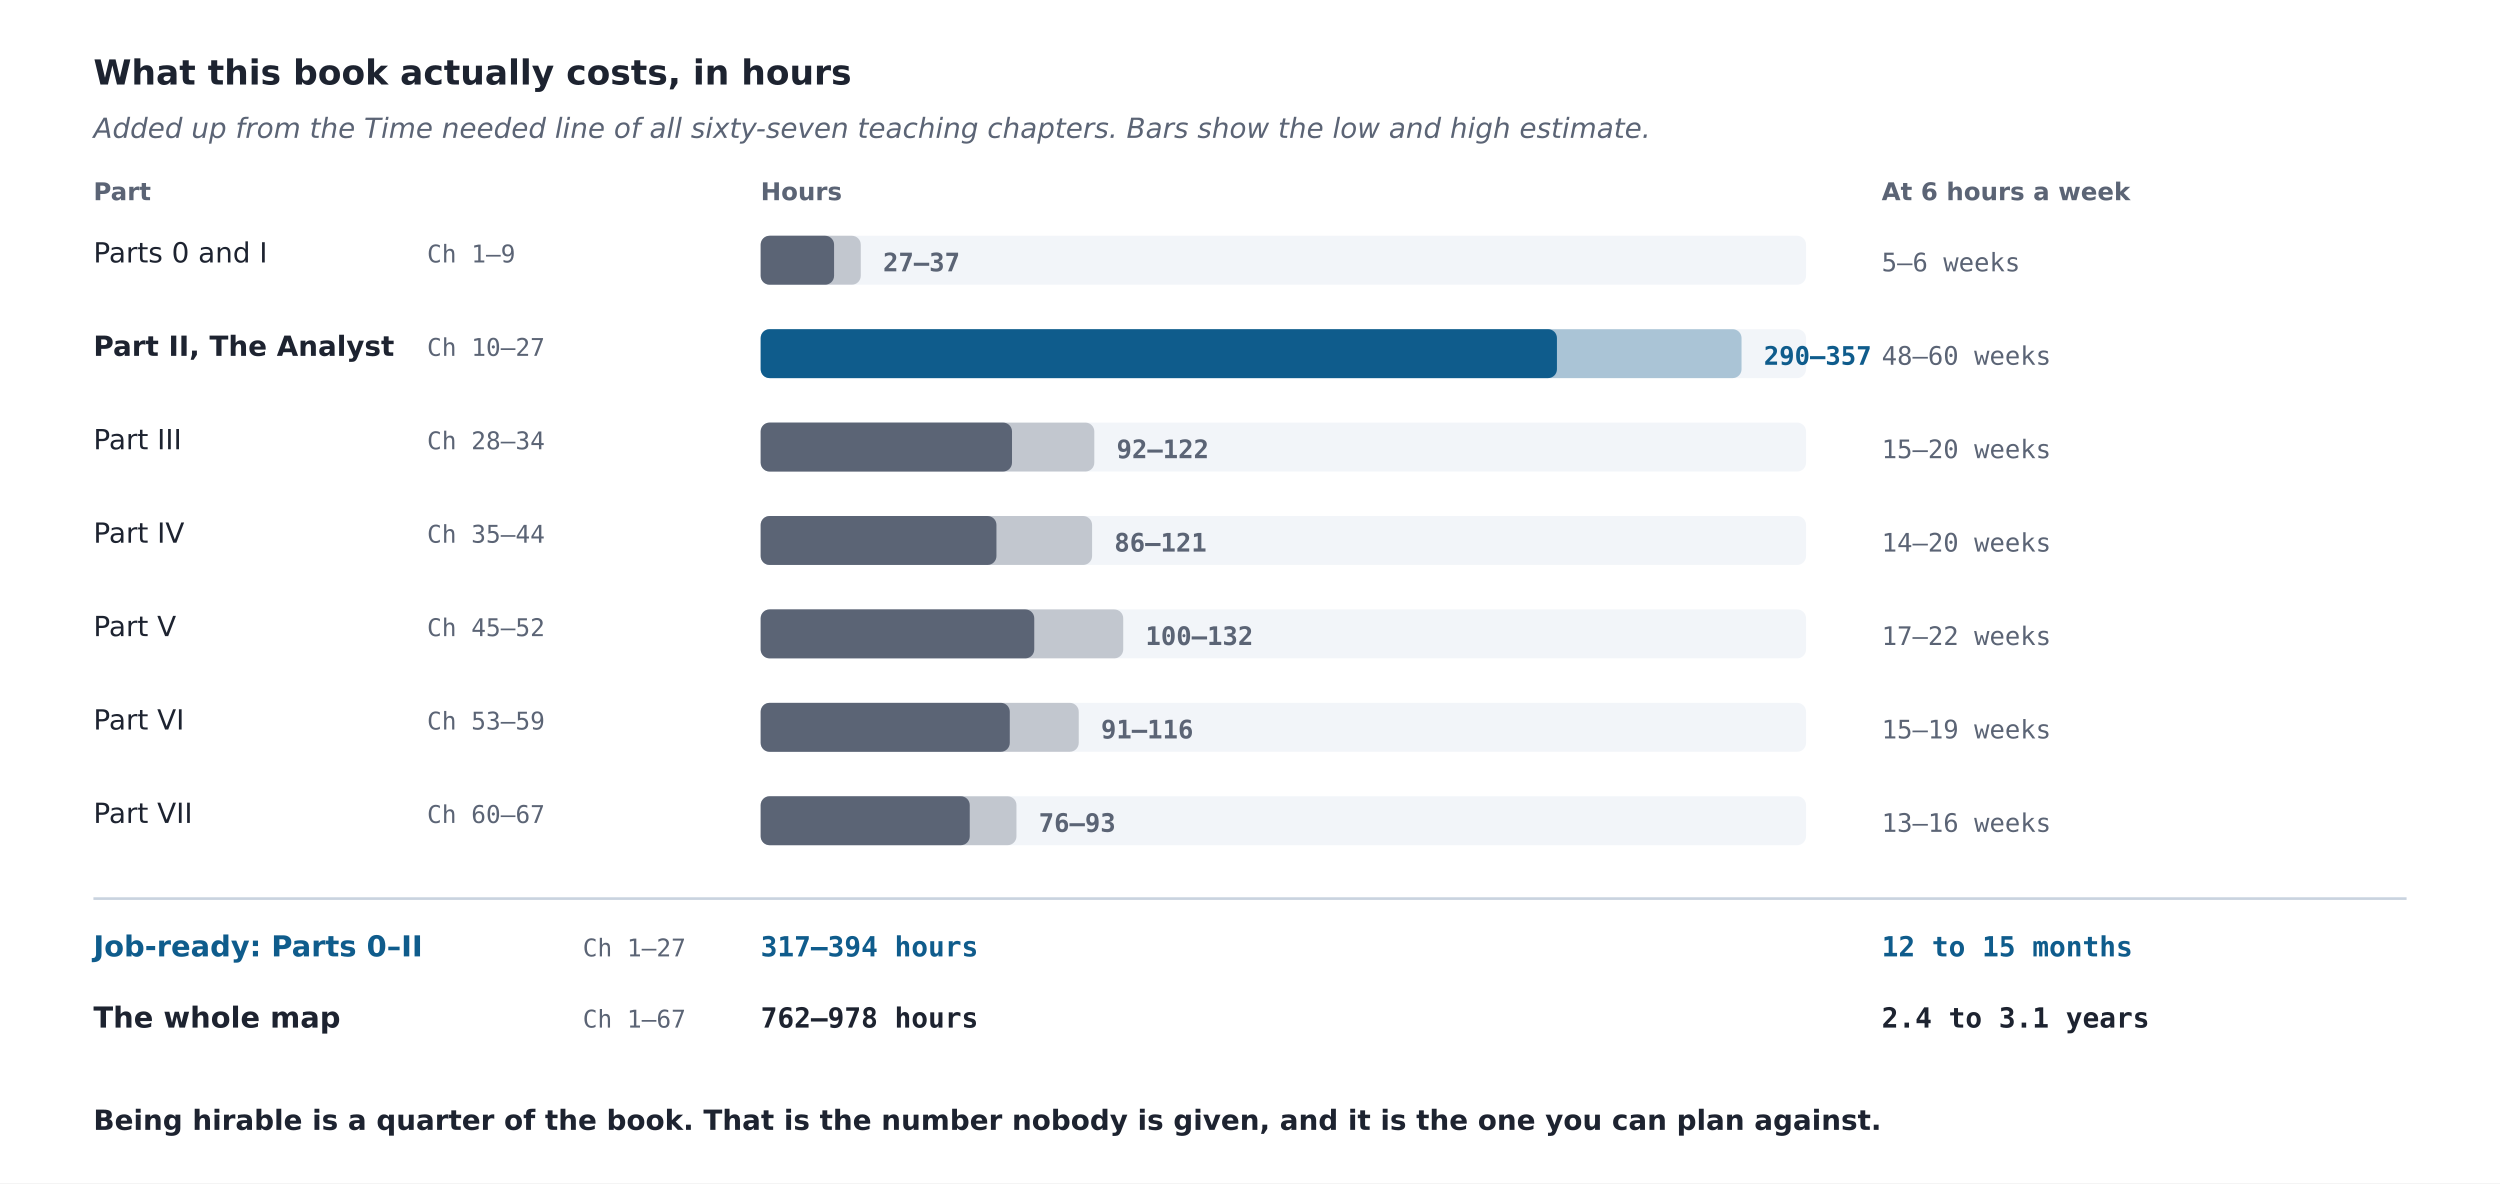
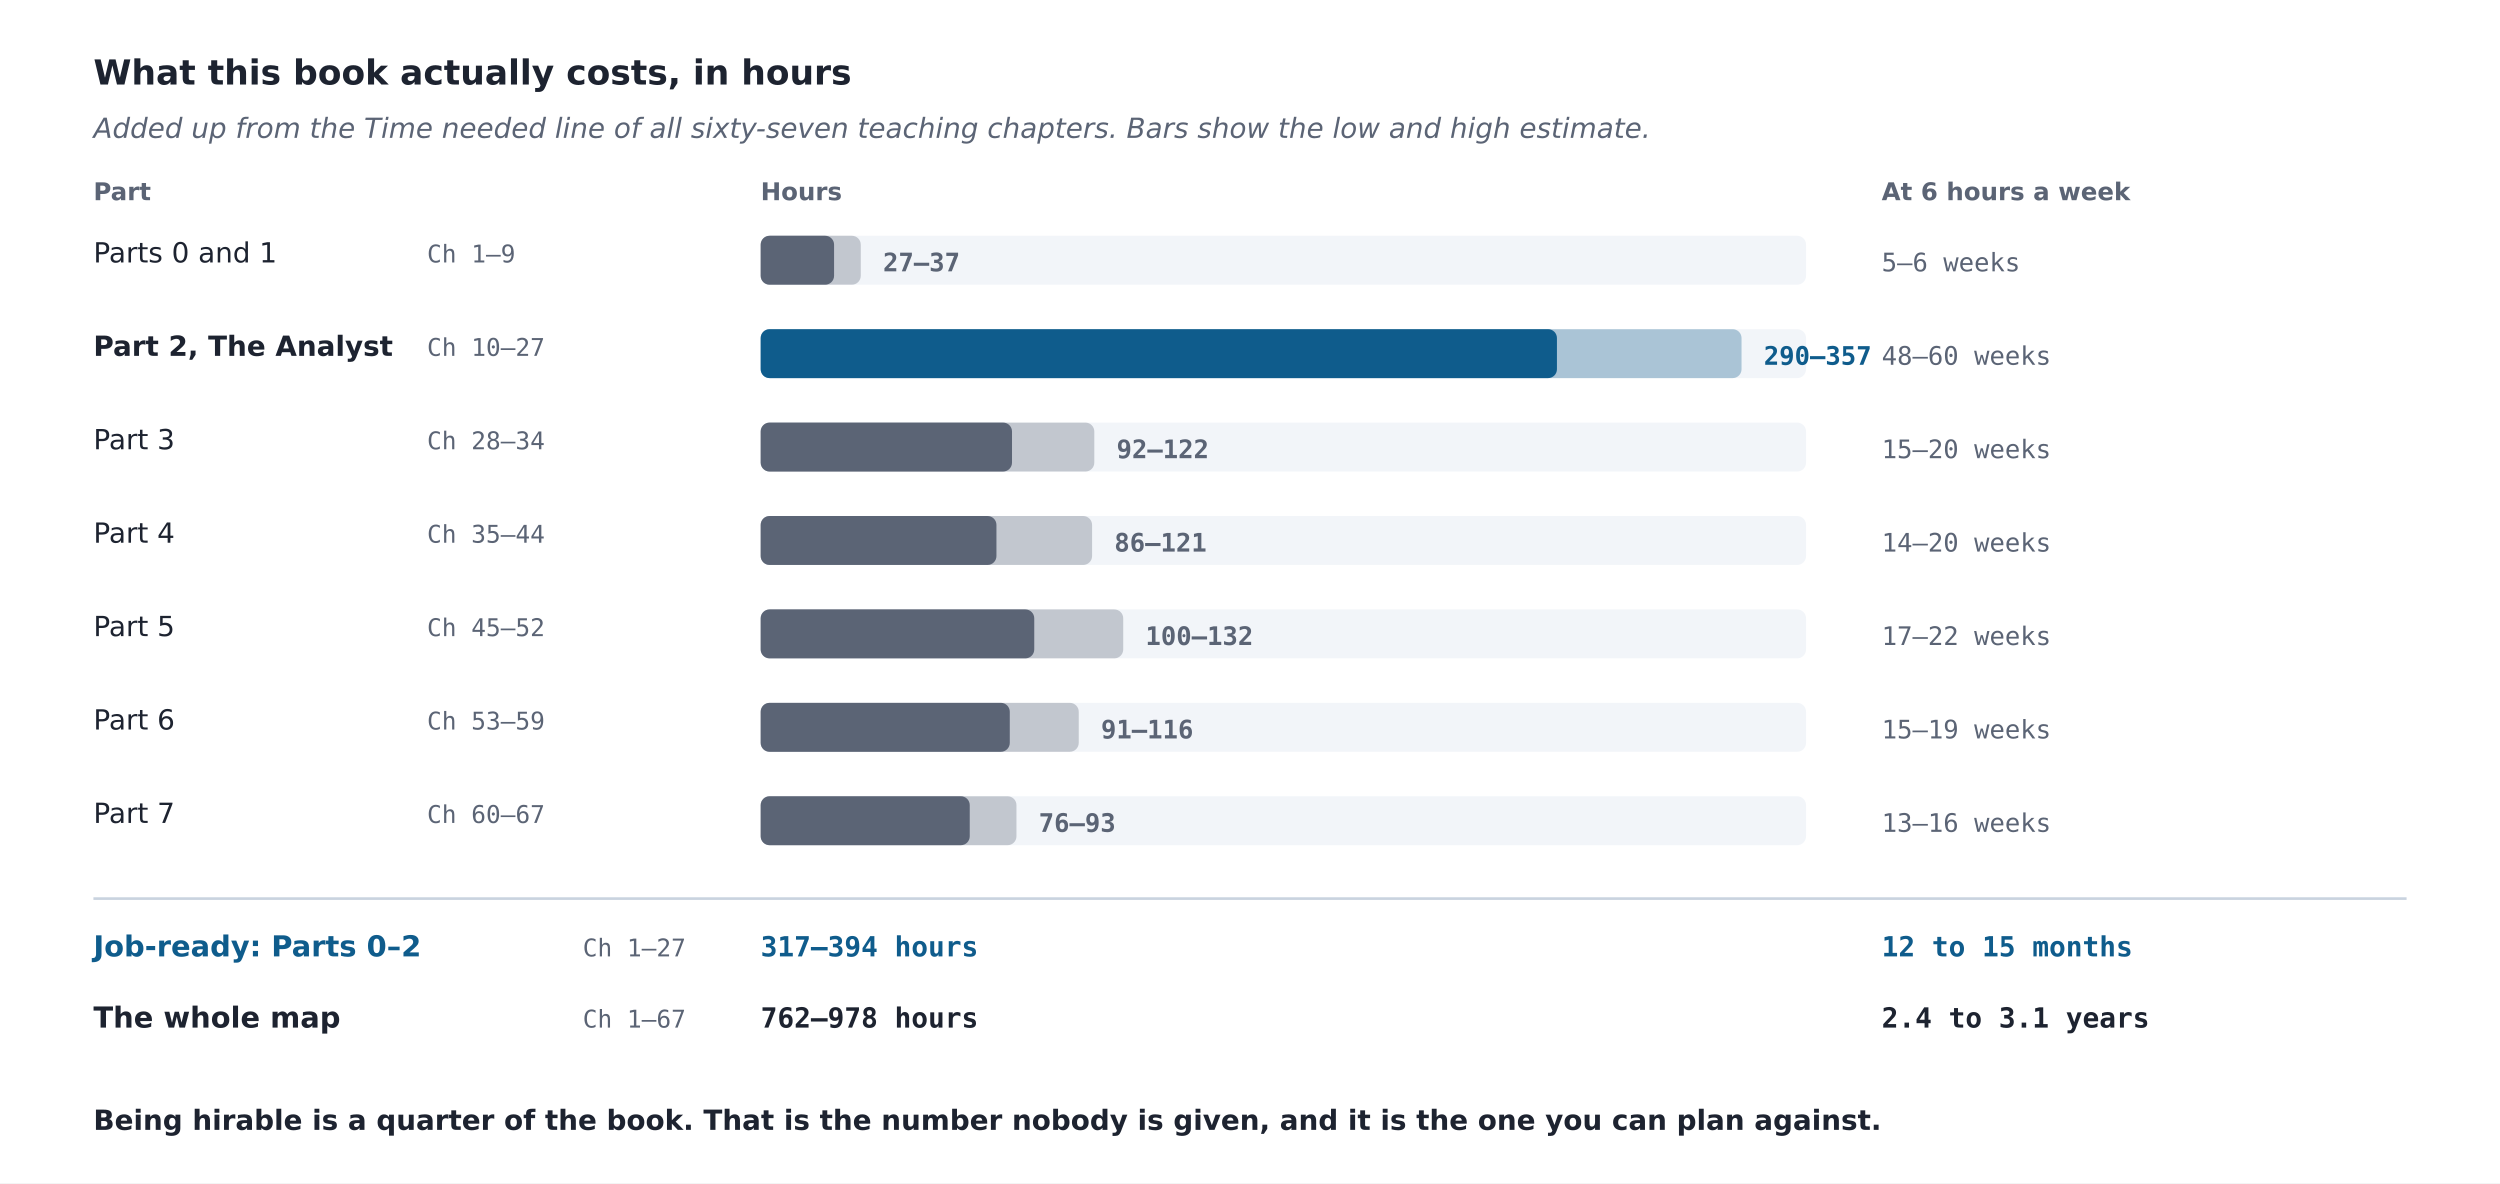
<svg xmlns="http://www.w3.org/2000/svg" width="1124" height="532" viewBox="0 0 1124 532" font-family="DejaVu Sans, Arial, sans-serif">
  <rect width="1124" height="532" fill="#ffffff" />
  <text x="42" y="38" font-size="15.5" fill="#1d2330" font-weight="bold" text-anchor="start" font-family="Poppins, DejaVu Sans, sans-serif">What this book actually costs, in hours</text>
  <text x="42" y="62" font-size="12.5" fill="#5b6475" font-weight="normal" text-anchor="start" font-style="italic">Added up from the Time needed line of all sixty-seven teaching chapters. Bars show the low and high estimate.</text>
  <text x="42" y="90" font-size="11" fill="#5b6475" font-weight="bold" text-anchor="start">Part</text>
  <text x="342" y="90" font-size="11" fill="#5b6475" font-weight="bold" text-anchor="start">Hours</text>
  <text x="846" y="90" font-size="11" fill="#5b6475" font-weight="bold" text-anchor="start">At 6 hours a week</text>
-   <text x="42" y="118" font-size="12.5" fill="#1d2330" font-weight="normal" text-anchor="start">Parts 0 and I</text>
+   <text x="42" y="118" font-size="12.5" fill="#1d2330" font-weight="normal" text-anchor="start">Parts 0 and 1</text>
  <text x="192" y="118" font-size="11" fill="#5b6475" font-weight="normal" text-anchor="start" font-family="DejaVu Sans Mono, monospace">Ch 1–9</text>
  <rect x="342" y="106" width="470" height="22" rx="4" fill="#f2f5f9" stroke="none" stroke-width="1" />
  <rect x="342" y="106" width="45" height="22" rx="4" fill="#5b6475" stroke="none" stroke-width="1" opacity="0.32" />
  <rect x="342" y="106" width="33" height="22" rx="4" fill="#5b6475" stroke="none" stroke-width="1" />
  <text x="397" y="122" font-size="11.5" fill="#5b6475" font-weight="bold" text-anchor="start" font-family="DejaVu Sans Mono, monospace">27–37</text>
  <text x="846" y="122" font-size="11.5" fill="#5b6475" font-weight="normal" text-anchor="start" font-family="DejaVu Sans Mono, monospace">5–6 weeks</text>
-   <text x="42" y="160" font-size="12.5" fill="#1d2330" font-weight="bold" text-anchor="start">Part II, The Analyst</text>
+   <text x="42" y="160" font-size="12.5" fill="#1d2330" font-weight="bold" text-anchor="start">Part 2, The Analyst</text>
  <text x="192" y="160" font-size="11" fill="#5b6475" font-weight="normal" text-anchor="start" font-family="DejaVu Sans Mono, monospace">Ch 10–27</text>
  <rect x="342" y="148" width="470" height="22" rx="4" fill="#f2f5f9" stroke="none" stroke-width="1" />
  <rect x="342" y="148" width="441" height="22" rx="4" fill="#0f5c8c" stroke="none" stroke-width="1" opacity="0.32" />
  <rect x="342" y="148" width="358" height="22" rx="4" fill="#0f5c8c" stroke="none" stroke-width="1" />
  <text x="793" y="164" font-size="11.5" fill="#0f5c8c" font-weight="bold" text-anchor="start" font-family="DejaVu Sans Mono, monospace">290–357</text>
  <text x="846" y="164" font-size="11.5" fill="#5b6475" font-weight="normal" text-anchor="start" font-family="DejaVu Sans Mono, monospace">48–60 weeks</text>
-   <text x="42" y="202" font-size="12.5" fill="#1d2330" font-weight="normal" text-anchor="start">Part III</text>
+   <text x="42" y="202" font-size="12.5" fill="#1d2330" font-weight="normal" text-anchor="start">Part 3</text>
  <text x="192" y="202" font-size="11" fill="#5b6475" font-weight="normal" text-anchor="start" font-family="DejaVu Sans Mono, monospace">Ch 28–34</text>
  <rect x="342" y="190" width="470" height="22" rx="4" fill="#f2f5f9" stroke="none" stroke-width="1" />
  <rect x="342" y="190" width="150" height="22" rx="4" fill="#5b6475" stroke="none" stroke-width="1" opacity="0.32" />
  <rect x="342" y="190" width="113" height="22" rx="4" fill="#5b6475" stroke="none" stroke-width="1" />
  <text x="502" y="206" font-size="11.5" fill="#5b6475" font-weight="bold" text-anchor="start" font-family="DejaVu Sans Mono, monospace">92–122</text>
  <text x="846" y="206" font-size="11.5" fill="#5b6475" font-weight="normal" text-anchor="start" font-family="DejaVu Sans Mono, monospace">15–20 weeks</text>
-   <text x="42" y="244" font-size="12.5" fill="#1d2330" font-weight="normal" text-anchor="start">Part IV</text>
+   <text x="42" y="244" font-size="12.5" fill="#1d2330" font-weight="normal" text-anchor="start">Part 4</text>
  <text x="192" y="244" font-size="11" fill="#5b6475" font-weight="normal" text-anchor="start" font-family="DejaVu Sans Mono, monospace">Ch 35–44</text>
  <rect x="342" y="232" width="470" height="22" rx="4" fill="#f2f5f9" stroke="none" stroke-width="1" />
  <rect x="342" y="232" width="149" height="22" rx="4" fill="#5b6475" stroke="none" stroke-width="1" opacity="0.32" />
  <rect x="342" y="232" width="106" height="22" rx="4" fill="#5b6475" stroke="none" stroke-width="1" />
  <text x="501" y="248" font-size="11.5" fill="#5b6475" font-weight="bold" text-anchor="start" font-family="DejaVu Sans Mono, monospace">86–121</text>
  <text x="846" y="248" font-size="11.5" fill="#5b6475" font-weight="normal" text-anchor="start" font-family="DejaVu Sans Mono, monospace">14–20 weeks</text>
-   <text x="42" y="286" font-size="12.5" fill="#1d2330" font-weight="normal" text-anchor="start">Part V</text>
+   <text x="42" y="286" font-size="12.5" fill="#1d2330" font-weight="normal" text-anchor="start">Part 5</text>
  <text x="192" y="286" font-size="11" fill="#5b6475" font-weight="normal" text-anchor="start" font-family="DejaVu Sans Mono, monospace">Ch 45–52</text>
  <rect x="342" y="274" width="470" height="22" rx="4" fill="#f2f5f9" stroke="none" stroke-width="1" />
  <rect x="342" y="274" width="163" height="22" rx="4" fill="#5b6475" stroke="none" stroke-width="1" opacity="0.32" />
  <rect x="342" y="274" width="123" height="22" rx="4" fill="#5b6475" stroke="none" stroke-width="1" />
  <text x="515" y="290" font-size="11.5" fill="#5b6475" font-weight="bold" text-anchor="start" font-family="DejaVu Sans Mono, monospace">100–132</text>
  <text x="846" y="290" font-size="11.5" fill="#5b6475" font-weight="normal" text-anchor="start" font-family="DejaVu Sans Mono, monospace">17–22 weeks</text>
-   <text x="42" y="328" font-size="12.5" fill="#1d2330" font-weight="normal" text-anchor="start">Part VI</text>
+   <text x="42" y="328" font-size="12.5" fill="#1d2330" font-weight="normal" text-anchor="start">Part 6</text>
  <text x="192" y="328" font-size="11" fill="#5b6475" font-weight="normal" text-anchor="start" font-family="DejaVu Sans Mono, monospace">Ch 53–59</text>
  <rect x="342" y="316" width="470" height="22" rx="4" fill="#f2f5f9" stroke="none" stroke-width="1" />
  <rect x="342" y="316" width="143" height="22" rx="4" fill="#5b6475" stroke="none" stroke-width="1" opacity="0.32" />
  <rect x="342" y="316" width="112" height="22" rx="4" fill="#5b6475" stroke="none" stroke-width="1" />
  <text x="495" y="332" font-size="11.5" fill="#5b6475" font-weight="bold" text-anchor="start" font-family="DejaVu Sans Mono, monospace">91–116</text>
  <text x="846" y="332" font-size="11.5" fill="#5b6475" font-weight="normal" text-anchor="start" font-family="DejaVu Sans Mono, monospace">15–19 weeks</text>
-   <text x="42" y="370" font-size="12.5" fill="#1d2330" font-weight="normal" text-anchor="start">Part VII</text>
+   <text x="42" y="370" font-size="12.5" fill="#1d2330" font-weight="normal" text-anchor="start">Part 7</text>
  <text x="192" y="370" font-size="11" fill="#5b6475" font-weight="normal" text-anchor="start" font-family="DejaVu Sans Mono, monospace">Ch 60–67</text>
  <rect x="342" y="358" width="470" height="22" rx="4" fill="#f2f5f9" stroke="none" stroke-width="1" />
  <rect x="342" y="358" width="115" height="22" rx="4" fill="#5b6475" stroke="none" stroke-width="1" opacity="0.32" />
  <rect x="342" y="358" width="94" height="22" rx="4" fill="#5b6475" stroke="none" stroke-width="1" />
  <text x="467" y="374" font-size="11.5" fill="#5b6475" font-weight="bold" text-anchor="start" font-family="DejaVu Sans Mono, monospace">76–93</text>
  <text x="846" y="374" font-size="11.5" fill="#5b6475" font-weight="normal" text-anchor="start" font-family="DejaVu Sans Mono, monospace">13–16 weeks</text>
  <path d="M42,404 H1082" fill="none" stroke="#c9d3df" stroke-width="1.2" stroke-linejoin="round" />
-   <text x="42" y="430" font-size="13" fill="#0f5c8c" font-weight="bold" text-anchor="start">Job-ready: Parts 0–II</text>
+   <text x="42" y="430" font-size="13" fill="#0f5c8c" font-weight="bold" text-anchor="start">Job-ready: Parts 0–2</text>
  <text x="262" y="430" font-size="11" fill="#5b6475" font-weight="normal" text-anchor="start" font-family="DejaVu Sans Mono, monospace">Ch 1–27</text>
  <text x="342" y="430" font-size="12.5" fill="#0f5c8c" font-weight="bold" text-anchor="start" font-family="DejaVu Sans Mono, monospace">317–394 hours</text>
  <text x="846" y="430" font-size="12.5" fill="#0f5c8c" font-weight="bold" text-anchor="start" font-family="DejaVu Sans Mono, monospace">12 to 15 months</text>
  <text x="42" y="462" font-size="13" fill="#1d2330" font-weight="bold" text-anchor="start">The whole map</text>
  <text x="262" y="462" font-size="11" fill="#5b6475" font-weight="normal" text-anchor="start" font-family="DejaVu Sans Mono, monospace">Ch 1–67</text>
  <text x="342" y="462" font-size="12.5" fill="#1d2330" font-weight="bold" text-anchor="start" font-family="DejaVu Sans Mono, monospace">762–978 hours</text>
  <text x="846" y="462" font-size="12.5" fill="#1d2330" font-weight="bold" text-anchor="start" font-family="DejaVu Sans Mono, monospace">2.4 to 3.1 years</text>
  <text x="42" y="508" font-size="12.5" fill="#1d2330" font-weight="bold" text-anchor="start">Being hirable is a quarter of the book. That is the number nobody is given, and it is the one you can plan against.</text>
</svg>
